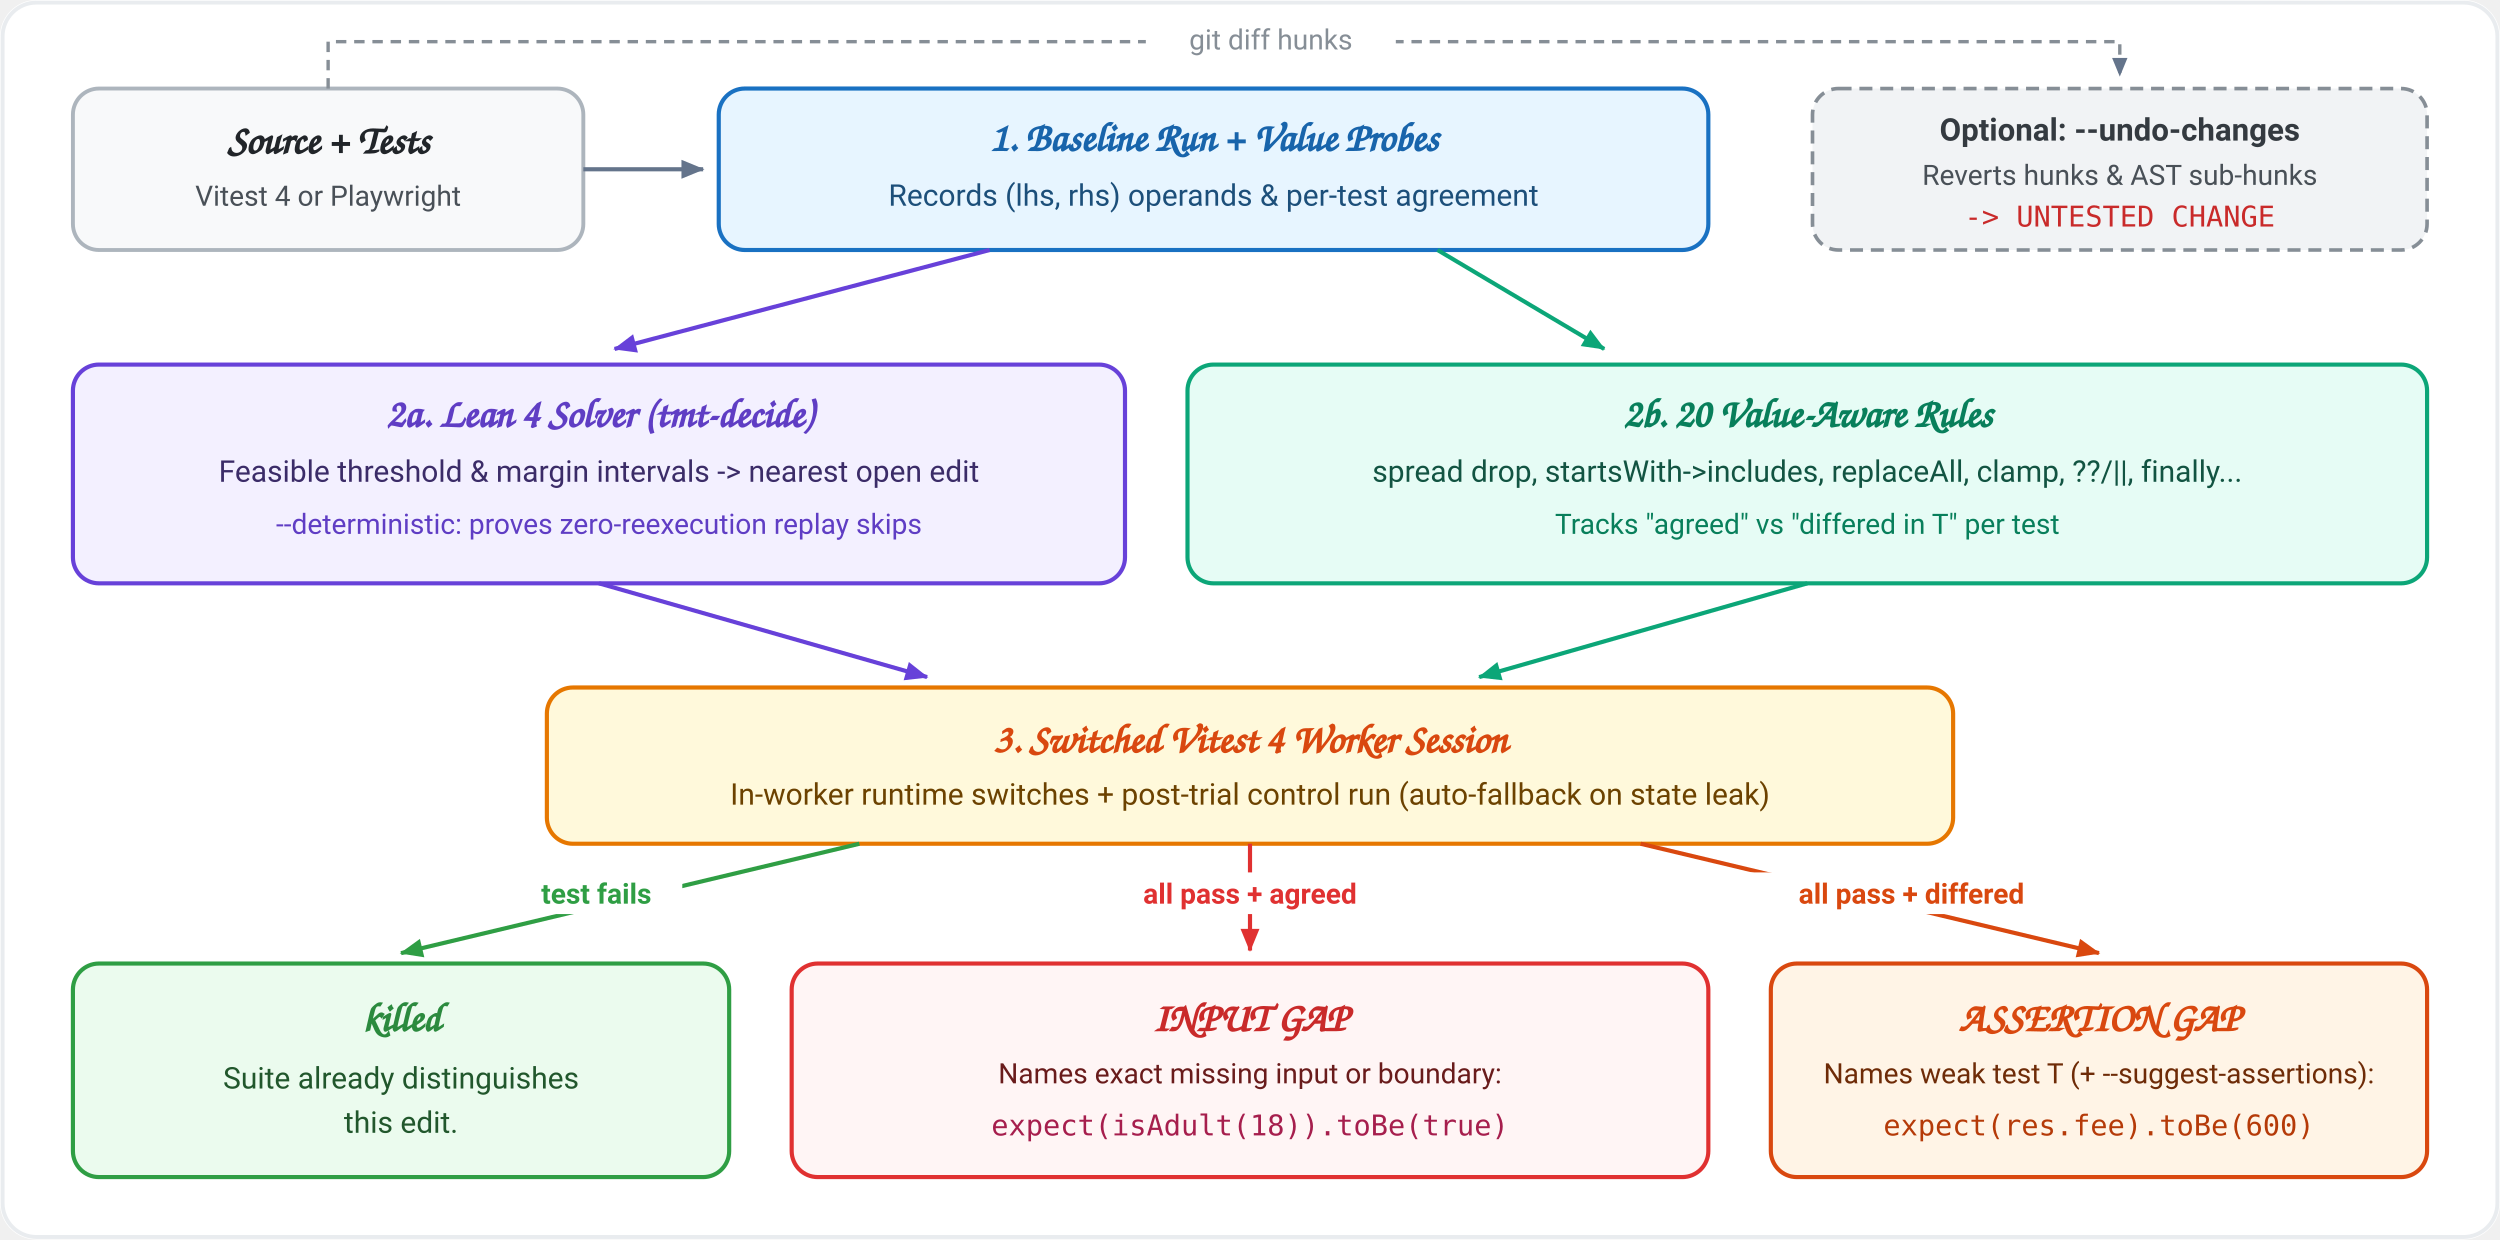
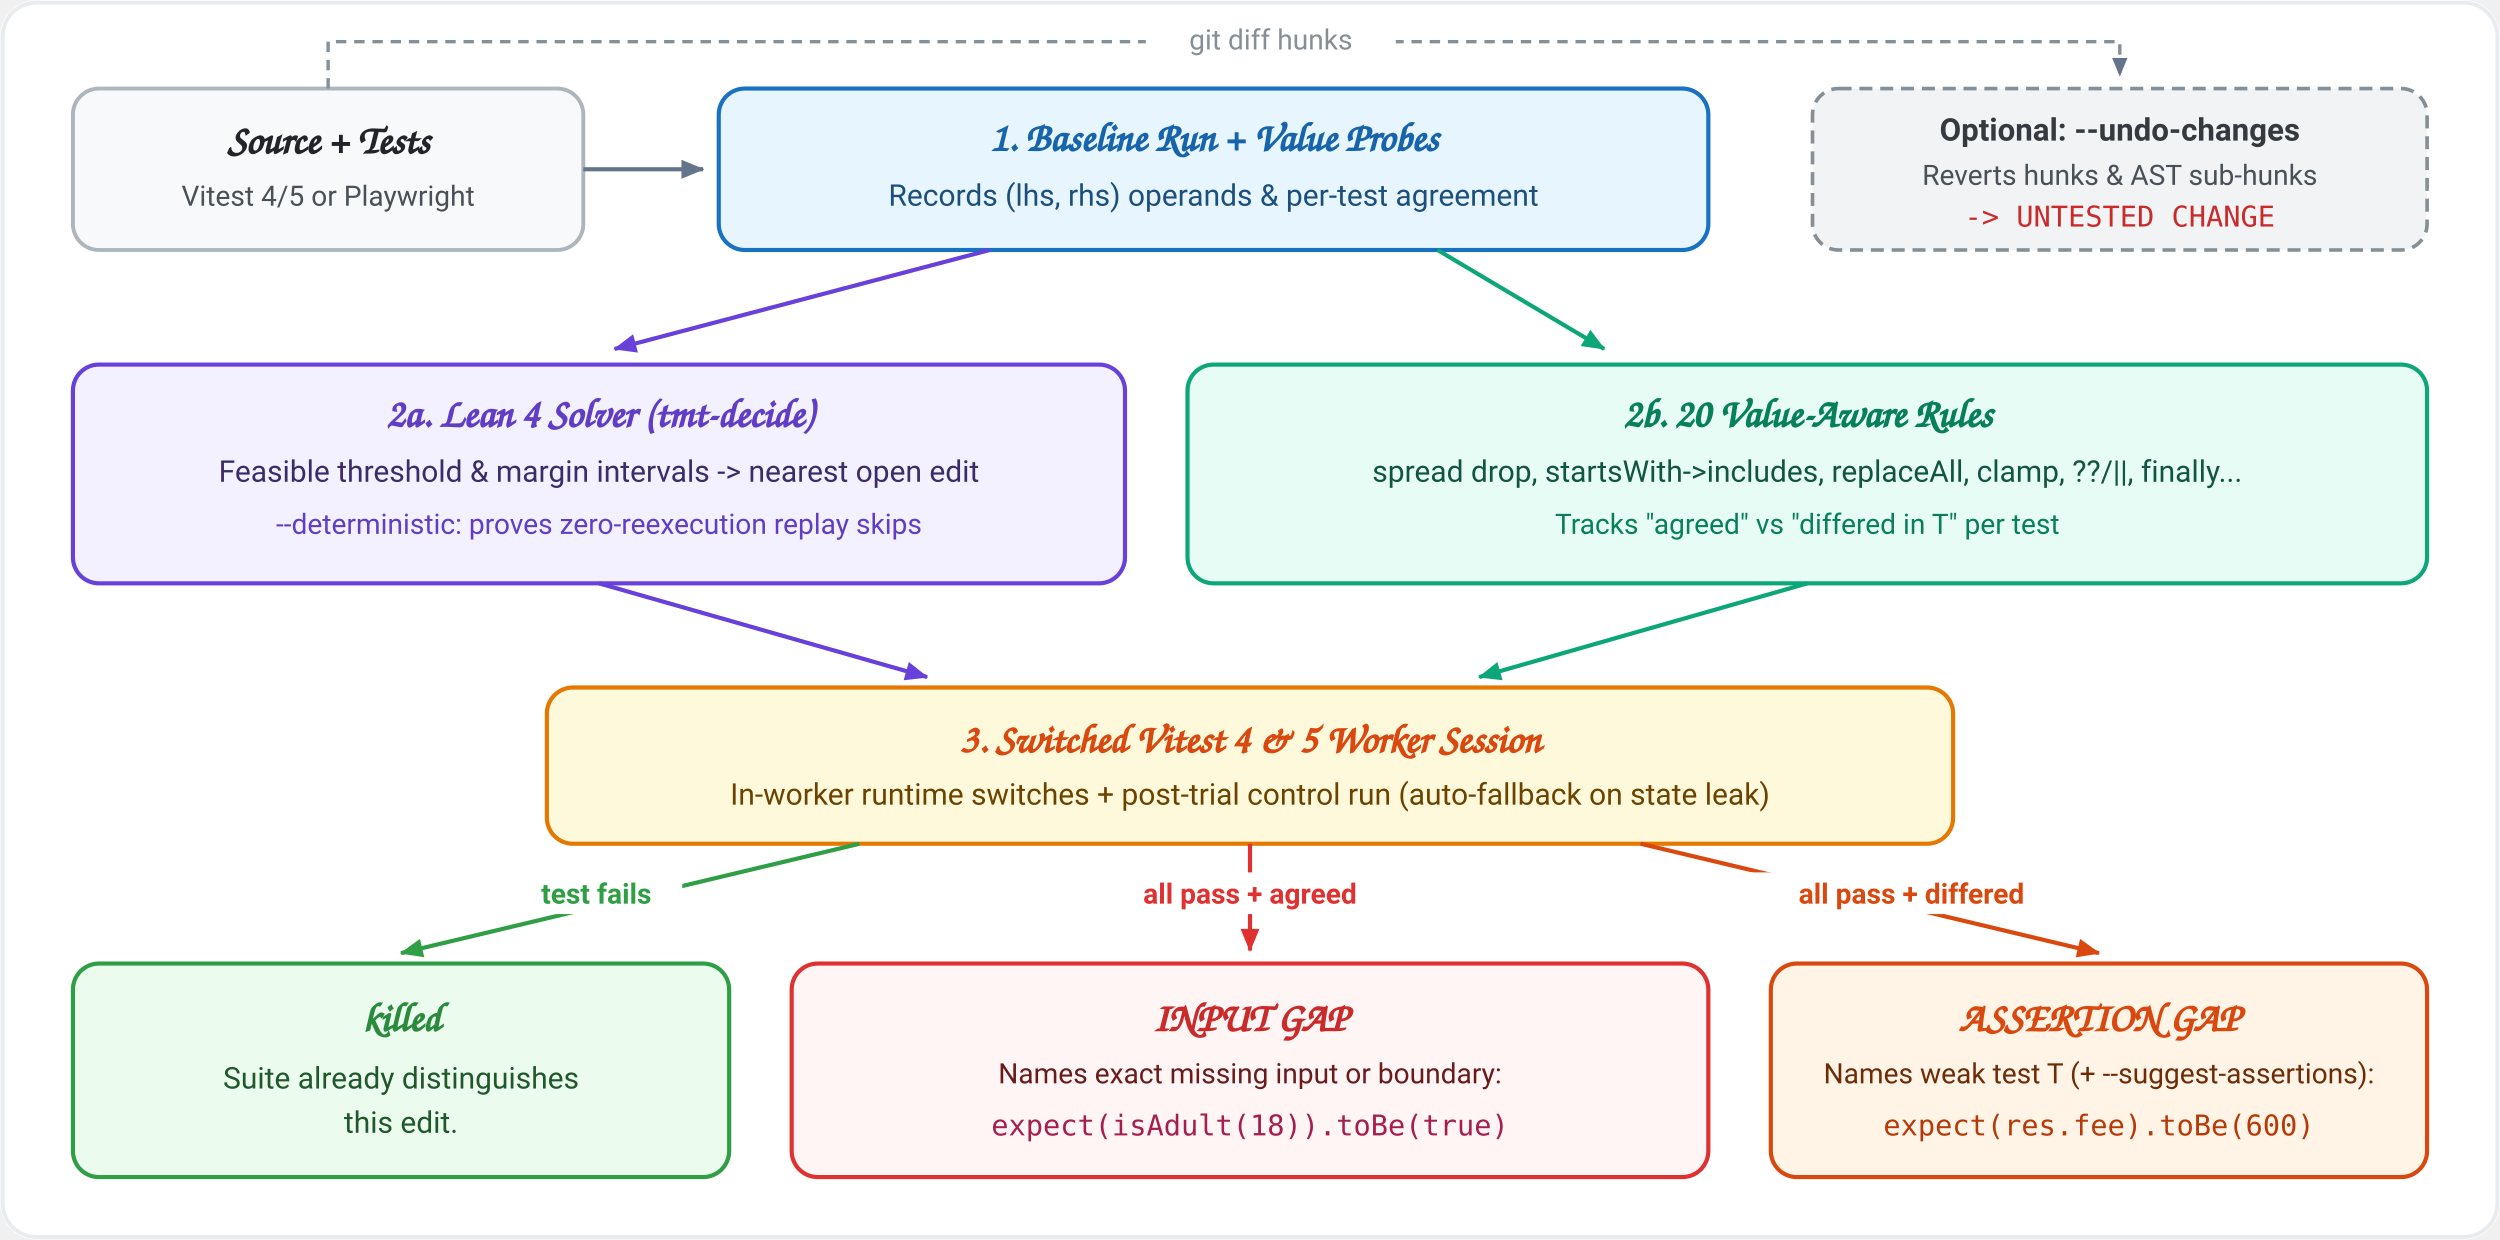
<svg xmlns="http://www.w3.org/2000/svg" viewBox="0 0 960 476" width="960" height="476" role="img" aria-label="How targeted-mutation works">
  <defs>
    <style>
      .heading { font-family: 'Virgil', 'Segoe Print', 'Bradley Hand', 'Chalkboard SE', cursive, sans-serif; font-size: 15.5px; font-weight: 700; }
      .label { font-family: -apple-system, BlinkMacSystemFont, 'Segoe UI', Roboto, sans-serif; font-size: 12px; font-weight: 700; }
      .body { font-family: -apple-system, BlinkMacSystemFont, 'Segoe UI', Roboto, sans-serif; font-size: 11.5px; }
      .small { font-family: -apple-system, BlinkMacSystemFont, 'Segoe UI', Roboto, sans-serif; font-size: 10.8px; }
      .code { font-family: ui-monospace, 'SFMono-Regular', Menlo, Monaco, Consolas, monospace; font-size: 11px; }
    </style>
    <marker id="arrow-gray" viewBox="0 0 10 10" refX="8" refY="5" markerWidth="6.5" markerHeight="6.5" orient="auto-start-reverse">
      <path d="M 0 1.5 L 8.5 5 L 0 8.5 z" fill="#64748b" />
    </marker>
    <marker id="arrow-purple" viewBox="0 0 10 10" refX="8" refY="5" markerWidth="6.5" markerHeight="6.5" orient="auto-start-reverse">
      <path d="M 0 1.5 L 8.5 5 L 0 8.5 z" fill="#6741d9" />
    </marker>
    <marker id="arrow-teal" viewBox="0 0 10 10" refX="8" refY="5" markerWidth="6.5" markerHeight="6.5" orient="auto-start-reverse">
      <path d="M 0 1.5 L 8.5 5 L 0 8.5 z" fill="#0ca678" />
    </marker>
    <marker id="arrow-green" viewBox="0 0 10 10" refX="8" refY="5" markerWidth="6.5" markerHeight="6.5" orient="auto-start-reverse">
      <path d="M 0 1.5 L 8.5 5 L 0 8.5 z" fill="#2f9e44" />
    </marker>
    <marker id="arrow-red" viewBox="0 0 10 10" refX="8" refY="5" markerWidth="6.5" markerHeight="6.5" orient="auto-start-reverse">
      <path d="M 0 1.5 L 8.5 5 L 0 8.5 z" fill="#e03131" />
    </marker>
    <marker id="arrow-orange" viewBox="0 0 10 10" refX="8" refY="5" markerWidth="6.5" markerHeight="6.5" orient="auto-start-reverse">
      <path d="M 0 1.5 L 8.5 5 L 0 8.5 z" fill="#d9480f" />
    </marker>
  </defs>
  <rect x="0" y="0" width="960" height="476" rx="14" fill="#ffffff" />
  <rect x="1" y="1" width="958" height="474" rx="13" fill="none" stroke="#e9ecef" stroke-width="1.5" />
  <rect x="28" y="34" width="196" height="62" rx="10" fill="#f8f9fa" stroke="#adb5bd" stroke-width="1.5" />
  <text x="126" y="59" text-anchor="middle" class="heading" fill="#212529">Source + Tests</text>
-   <text x="126" y="79" text-anchor="middle" class="small" fill="#495057">Vitest 4 or Playwright</text>
+   <text x="126" y="79" text-anchor="middle" class="small" fill="#495057">Vitest 4/5 or Playwright</text>
  <line x1="224" y1="65" x2="270" y2="65" stroke="#64748b" stroke-width="1.6" marker-end="url(#arrow-gray)" />
  <rect x="276" y="34" width="380" height="62" rx="10" fill="#e7f5ff" stroke="#1971c2" stroke-width="1.6" />
  <text x="466" y="58" text-anchor="middle" class="heading" fill="#1864ab">1. Baseline Run + Value Probes</text>
  <text x="466" y="79" text-anchor="middle" class="body" fill="#1c4f7a">Records (lhs, rhs) operands &amp; per-test agreement</text>
  <path d="M 126 34 L 126 16 L 814 16 L 814 29" fill="none" stroke="#868e96" stroke-width="1.3" stroke-dasharray="4 3" marker-end="url(#arrow-gray)" />
  <rect x="440" y="8" width="96" height="15" rx="3" fill="#ffffff" />
  <text x="488" y="19" text-anchor="middle" class="small" fill="#868e96">git diff hunks</text>
  <rect x="696" y="34" width="236" height="62" rx="10" fill="#f1f3f5" stroke="#868e96" stroke-width="1.4" stroke-dasharray="5 3" />
  <text x="814" y="54" text-anchor="middle" class="label" fill="#343a40">Optional: --undo-changes</text>
  <text x="814" y="71" text-anchor="middle" class="small" fill="#495057">Reverts hunks &amp; AST sub-hunks</text>
  <text x="814" y="87" text-anchor="middle" class="code" fill="#c92a2a">-&gt; UNTESTED CHANGE</text>
  <path d="M 380 96 L 236 134" fill="none" stroke="#6741d9" stroke-width="1.6" marker-end="url(#arrow-purple)" />
  <path d="M 552 96 L 616 134" fill="none" stroke="#0ca678" stroke-width="1.6" marker-end="url(#arrow-teal)" />
  <rect x="28" y="140" width="404" height="84" rx="10" fill="#f3f0ff" stroke="#6741d9" stroke-width="1.6" />
  <text x="230" y="164" text-anchor="middle" class="heading" fill="#5f3dc4">2a. Lean 4 Solver (tmt-decide)</text>
  <text x="230" y="185" text-anchor="middle" class="body" fill="#3b2c68">Feasible threshold &amp; margin intervals -&gt; nearest open edit</text>
  <text x="230" y="205" text-anchor="middle" class="small" fill="#5f3dc4">--deterministic: proves zero-reexecution replay skips</text>
  <rect x="456" y="140" width="476" height="84" rx="10" fill="#e6fcf5" stroke="#0ca678" stroke-width="1.6" />
  <text x="694" y="164" text-anchor="middle" class="heading" fill="#087f5b">2b. 20 Value-Aware Rules</text>
  <text x="694" y="185" text-anchor="middle" class="body" fill="#125442">spread drop, startsWith-&gt;includes, replaceAll, clamp, ??/||, finally...</text>
  <text x="694" y="205" text-anchor="middle" class="small" fill="#087f5b">Tracks "agreed" vs "differed in T" per test</text>
  <path d="M 230 224 L 356 260" fill="none" stroke="#6741d9" stroke-width="1.6" marker-end="url(#arrow-purple)" />
  <path d="M 694 224 L 568 260" fill="none" stroke="#0ca678" stroke-width="1.6" marker-end="url(#arrow-teal)" />
  <rect x="210" y="264" width="540" height="60" rx="10" fill="#fff9db" stroke="#e67700" stroke-width="1.6" />
-   <text x="480" y="289" text-anchor="middle" class="heading" fill="#d9480f">3. Switched Vitest 4 Worker Session</text>
+   <text x="480" y="289" text-anchor="middle" class="heading" fill="#d9480f">3. Switched Vitest 4 &amp; 5 Worker Session</text>
  <text x="480" y="309" text-anchor="middle" class="body" fill="#6c4200">In-worker runtime switches + post-trial control run (auto-fallback on state leak)</text>
  <path d="M 330 324 L 154 366" fill="none" stroke="#2f9e44" stroke-width="1.6" marker-end="url(#arrow-green)" />
  <rect x="196" y="335" width="66" height="16" rx="4" fill="#ffffff" />
  <text x="229" y="347" text-anchor="middle" class="small" fill="#2f9e44" font-weight="700">test fails</text>
  <line x1="480" y1="324" x2="480" y2="365" stroke="#e03131" stroke-width="1.6" marker-end="url(#arrow-red)" />
  <rect x="424" y="335" width="112" height="16" rx="4" fill="#ffffff" />
  <text x="480" y="347" text-anchor="middle" class="small" fill="#e03131" font-weight="700">all pass + agreed</text>
  <path d="M 630 324 L 806 366" fill="none" stroke="#d9480f" stroke-width="1.6" marker-end="url(#arrow-orange)" />
  <rect x="668" y="335" width="132" height="16" rx="4" fill="#ffffff" />
  <text x="734" y="347" text-anchor="middle" class="small" fill="#d9480f" font-weight="700">all pass + differed</text>
  <rect x="28" y="370" width="252" height="82" rx="10" fill="#ebfbee" stroke="#2f9e44" stroke-width="1.6" />
  <text x="154" y="396" text-anchor="middle" class="heading" fill="#2b8a3e">killed</text>
  <text x="154" y="418" text-anchor="middle" class="body" fill="#21572c">Suite already distinguishes</text>
  <text x="154" y="435" text-anchor="middle" class="body" fill="#21572c">this edit.</text>
  <rect x="304" y="370" width="352" height="82" rx="10" fill="#fff5f5" stroke="#e03131" stroke-width="1.6" />
  <text x="480" y="396" text-anchor="middle" class="heading" fill="#c92a2a">INPUT GAP</text>
  <text x="480" y="416" text-anchor="middle" class="small" fill="#691b1b">Names exact missing input or boundary:</text>
  <text x="480" y="436" text-anchor="middle" class="code" fill="#a61e4d">expect(isAdult(18)).toBe(true)</text>
  <rect x="680" y="370" width="252" height="82" rx="10" fill="#fff4e6" stroke="#d9480f" stroke-width="1.6" />
  <text x="806" y="396" text-anchor="middle" class="heading" fill="#d9480f">ASSERTION GAP</text>
  <text x="806" y="416" text-anchor="middle" class="small" fill="#6e2b07">Names weak test T (+ --suggest-assertions):</text>
  <text x="806" y="436" text-anchor="middle" class="code" fill="#b53a08">expect(res.fee).toBe(600)</text>
</svg>
